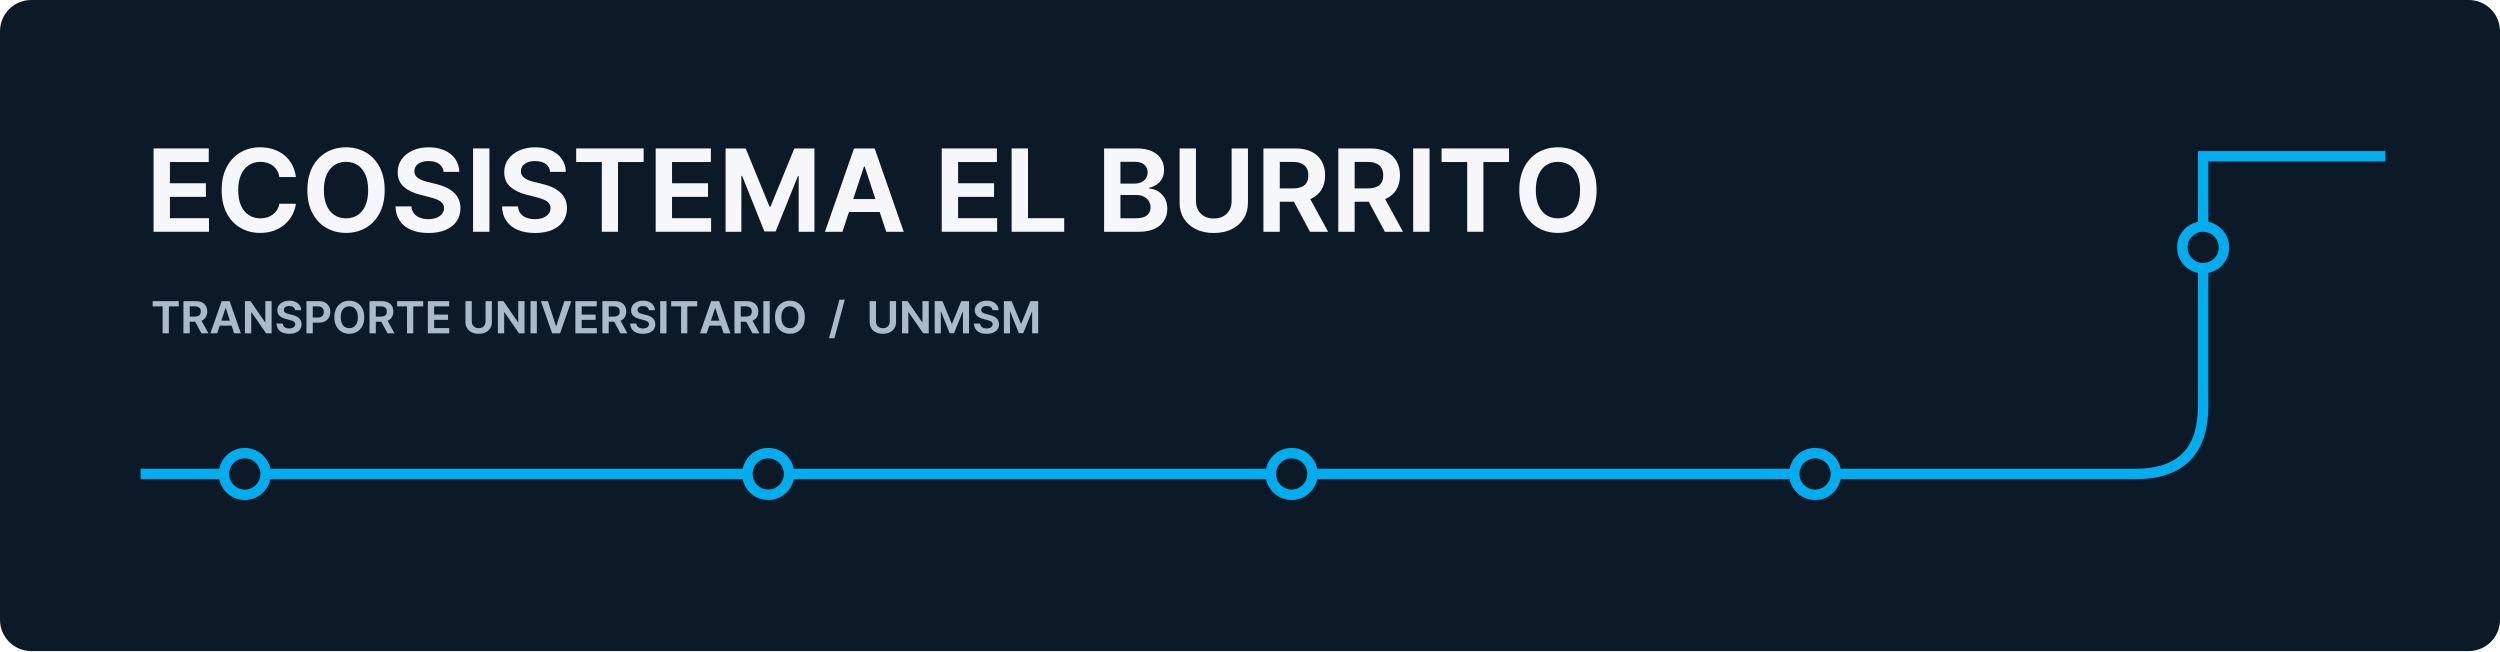
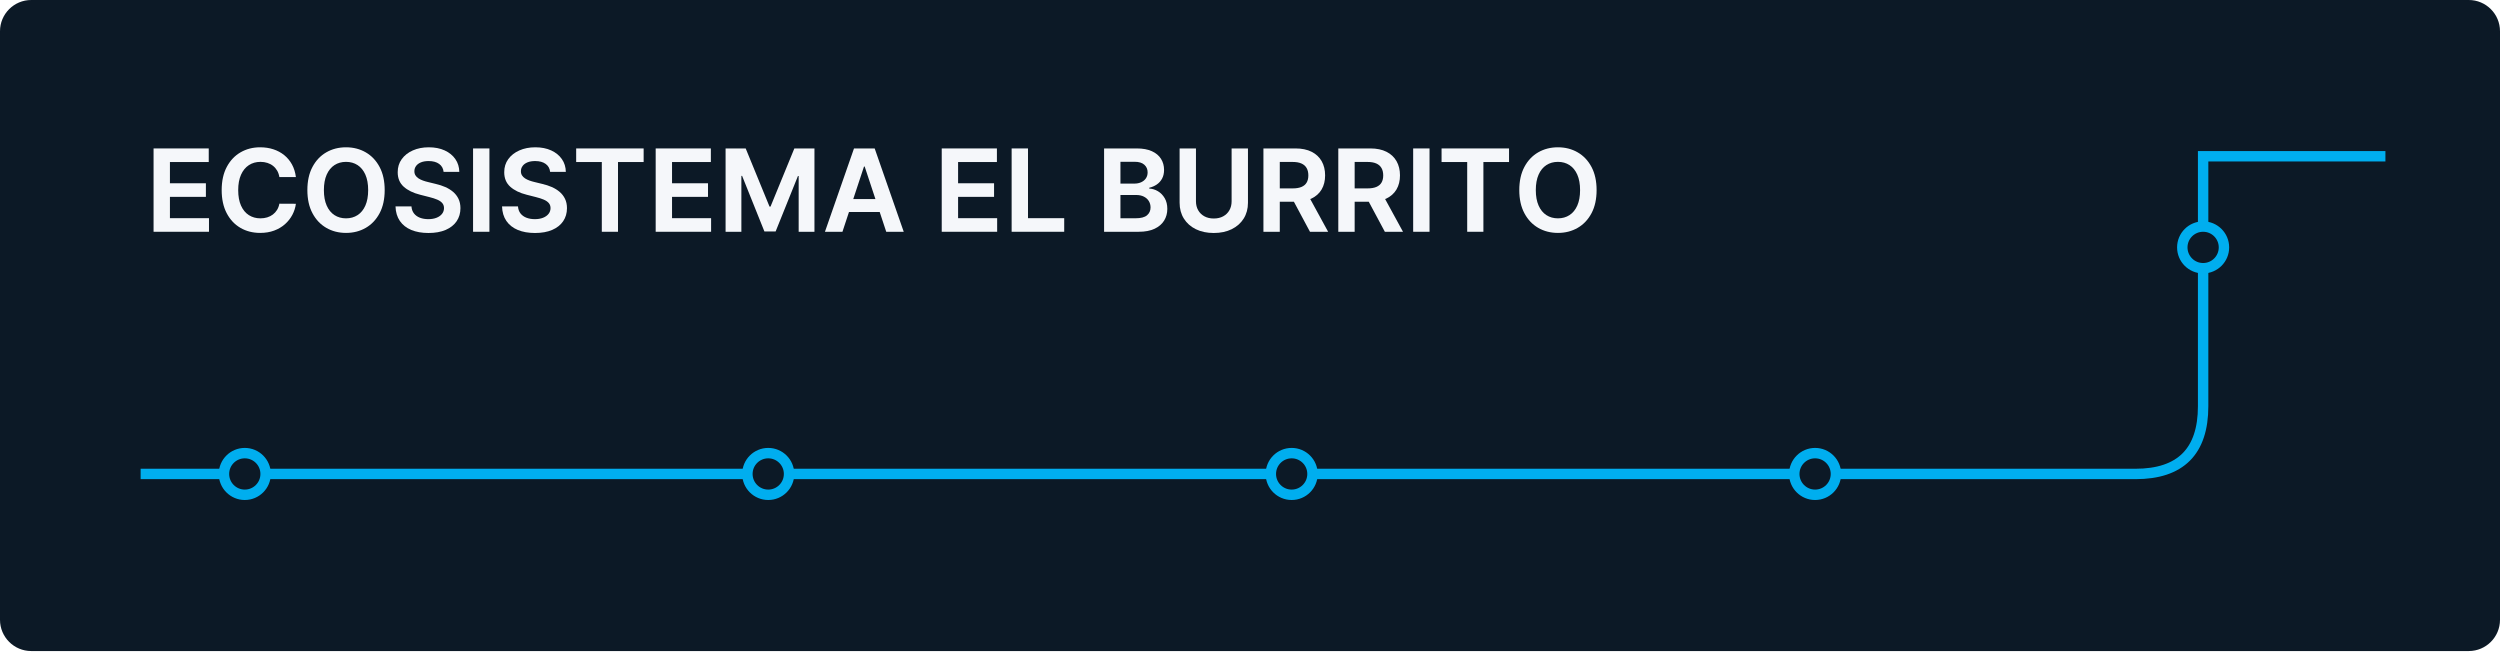
<svg xmlns="http://www.w3.org/2000/svg" viewBox="0 0 960 250" role="img" aria-label="Ecosistema El Burrito · Transporte universitario de la UNMSM">
  <rect width="960" height="250" rx="12" fill="#0C1926" />
  <path d="M54 182H820Q846 182 846 156V60H916" fill="none" stroke="#00AEEF" stroke-width="4" />
  <g fill="#0C1926" stroke="#00AEEF" stroke-width="4">
    <circle cx="94" cy="182" r="8" />
    <circle cx="295" cy="182" r="8" />
    <circle cx="496" cy="182" r="8" />
    <circle cx="697" cy="182" r="8" />
    <circle cx="846" cy="95" r="8" />
  </g>
  <g fill="#F5F7FA" aria-label="ECOSISTEMA EL BURRITO">
    <path d="M58.969 89.0V57.0H80.156V62.219H65.25V70.375H79.062V75.594H65.25V83.781H80.25V89.0Z" />
    <path d="M113.625 68.0H107.281Q107.062 66.617 106.438 65.539Q105.812 64.461 104.859 63.703Q103.906 62.945 102.68 62.551Q101.453 62.156 100.031 62.156Q97.484 62.156 95.555 63.422Q93.625 64.688 92.547 67.109Q91.469 69.531 91.469 73.0Q91.469 76.547 92.555 78.965Q93.641 81.383 95.566 82.613Q97.492 83.844 100.0 83.844Q101.398 83.844 102.609 83.473Q103.82 83.102 104.777 82.379Q105.734 81.656 106.383 80.609Q107.031 79.562 107.281 78.219L113.625 78.25Q113.328 80.492 112.258 82.512Q111.188 84.531 109.426 86.094Q107.664 87.656 105.27 88.547Q102.875 89.438 99.906 89.438Q95.656 89.438 92.316 87.492Q88.977 85.547 87.051 81.867Q85.125 78.188 85.125 73.0Q85.125 67.797 87.07 64.121Q89.016 60.445 92.359 58.504Q95.703 56.562 99.906 56.562Q102.633 56.562 104.973 57.328Q107.312 58.094 109.133 59.562Q110.953 61.031 112.117 63.152Q113.281 65.273 113.625 68.0Z" />
    <path d="M147.719 73.0Q147.719 78.203 145.766 81.879Q143.812 85.555 140.453 87.496Q137.094 89.438 132.875 89.438Q128.641 89.438 125.285 87.488Q121.93 85.539 119.98 81.863Q118.031 78.188 118.031 73.0Q118.031 67.797 119.98 64.121Q121.93 60.445 125.285 58.504Q128.641 56.562 132.875 56.562Q137.094 56.562 140.453 58.504Q143.812 60.445 145.766 64.121Q147.719 67.797 147.719 73.0ZM141.375 73.0Q141.375 69.484 140.305 67.066Q139.234 64.648 137.32 63.402Q135.406 62.156 132.875 62.156Q130.344 62.156 128.43 63.402Q126.516 64.648 125.445 67.066Q124.375 69.484 124.375 73.0Q124.375 76.516 125.445 78.934Q126.516 81.352 128.43 82.598Q130.344 83.844 132.875 83.844Q135.406 83.844 137.32 82.598Q139.234 81.352 140.305 78.934Q141.375 76.516 141.375 73.0Z" />
    <path d="M170.344 66.0Q170.141 64.031 168.621 62.938Q167.102 61.844 164.594 61.844Q162.859 61.844 161.641 62.348Q160.422 62.852 159.777 63.727Q159.133 64.602 159.125 65.719Q159.109 66.648 159.539 67.336Q159.969 68.023 160.719 68.508Q161.469 68.992 162.414 69.332Q163.359 69.672 164.375 69.906L167.312 70.625Q169.266 71.07 170.98 71.82Q172.695 72.57 174.004 73.688Q175.312 74.805 176.059 76.352Q176.805 77.898 176.812 79.938Q176.805 82.812 175.348 84.953Q173.891 87.094 171.148 88.281Q168.406 89.469 164.531 89.469Q160.727 89.469 157.922 88.297Q155.117 87.125 153.547 84.848Q151.977 82.57 151.875 79.25H158.0Q158.117 80.891 158.98 81.98Q159.844 83.07 161.266 83.613Q162.688 84.156 164.469 84.156Q166.273 84.156 167.625 83.621Q168.977 83.086 169.734 82.129Q170.492 81.172 170.5 79.906Q170.492 78.742 169.816 77.965Q169.141 77.188 167.891 76.652Q166.641 76.117 164.906 75.688L161.344 74.781Q157.344 73.781 155.027 71.699Q152.711 69.617 152.719 66.125Q152.711 63.258 154.266 61.109Q155.82 58.961 158.523 57.762Q161.227 56.562 164.656 56.562Q168.141 56.562 170.758 57.762Q173.375 58.961 174.852 61.09Q176.328 63.219 176.375 66.0Z" />
    <path d="M187.938 57.0V89.0H181.656V57.0Z" />
    <path d="M211.25 66.0Q211.047 64.031 209.527 62.938Q208.008 61.844 205.5 61.844Q203.766 61.844 202.547 62.348Q201.328 62.852 200.684 63.727Q200.039 64.602 200.031 65.719Q200.016 66.648 200.445 67.336Q200.875 68.023 201.625 68.508Q202.375 68.992 203.32 69.332Q204.266 69.672 205.281 69.906L208.219 70.625Q210.172 71.07 211.887 71.82Q213.602 72.57 214.91 73.688Q216.219 74.805 216.965 76.352Q217.711 77.898 217.719 79.938Q217.711 82.812 216.254 84.953Q214.797 87.094 212.055 88.281Q209.312 89.469 205.438 89.469Q201.633 89.469 198.828 88.297Q196.023 87.125 194.453 84.848Q192.883 82.57 192.781 79.25H198.906Q199.023 80.891 199.887 81.98Q200.75 83.07 202.172 83.613Q203.594 84.156 205.375 84.156Q207.18 84.156 208.531 83.621Q209.883 83.086 210.641 82.129Q211.398 81.172 211.406 79.906Q211.398 78.742 210.723 77.965Q210.047 77.188 208.797 76.652Q207.547 76.117 205.812 75.688L202.25 74.781Q198.25 73.781 195.934 71.699Q193.617 69.617 193.625 66.125Q193.617 63.258 195.172 61.109Q196.727 58.961 199.43 57.762Q202.133 56.562 205.562 56.562Q209.047 56.562 211.664 57.762Q214.281 58.961 215.758 61.09Q217.234 63.219 217.281 66.0Z" />
    <path d="M221.25 62.219V57.0H247.156V62.219H237.312V89.0H231.094V62.219Z" />
    <path d="M251.781 89.0V57.0H272.969V62.219H258.062V70.375H271.875V75.594H258.062V83.781H273.062V89.0Z" />
    <path d="M278.625 57.0H286.344L295.5 79.344H295.875L305.031 57.0H312.75V89.0H306.688V67.594H306.406L297.844 88.875H293.531L284.969 67.531H284.688V89.0H278.625Z" />
    <path d="M323.5 89.0H316.781L327.938 57.0H335.875L347.031 89.0H340.312L332.031 63.938H331.781ZM323.375 76.438H340.375V81.406H323.375Z" />
    <path d="M361.625 89.0V57.0H382.812V62.219H367.906V70.375H381.719V75.594H367.906V83.781H382.906V89.0Z" />
    <path d="M388.469 89.0V57.0H394.75V83.781H408.656V89.0Z" />
    <path d="M423.969 89.0V57.0H436.5Q440.0 57.0 442.332 58.066Q444.664 59.133 445.832 60.996Q447.0 62.859 447.0 65.25Q447.0 67.164 446.25 68.562Q445.5 69.961 444.215 70.84Q442.93 71.719 441.312 72.094V72.406Q443.078 72.492 444.664 73.441Q446.25 74.391 447.25 76.105Q448.25 77.82 448.25 80.219Q448.25 82.734 447.02 84.719Q445.789 86.703 443.352 87.852Q440.914 89.0 437.281 89.0ZM430.25 83.812H436.125Q439.117 83.812 440.465 82.664Q441.812 81.516 441.812 79.656Q441.812 78.281 441.141 77.199Q440.469 76.117 439.23 75.496Q437.992 74.875 436.281 74.875H430.25ZM430.25 70.5H435.625Q437.07 70.5 438.215 69.977Q439.359 69.453 440.023 68.488Q440.688 67.523 440.688 66.188Q440.688 64.391 439.422 63.258Q438.156 62.125 435.75 62.125H430.25Z" />
    <path d="M472.938 57.0H479.219V77.844Q479.219 81.312 477.578 83.93Q475.938 86.547 472.984 88.008Q470.031 89.469 466.094 89.469Q462.141 89.469 459.188 88.008Q456.234 86.547 454.602 83.93Q452.969 81.312 452.969 77.844V57.0H459.25V77.312Q459.25 79.227 460.094 80.719Q460.938 82.211 462.477 83.059Q464.016 83.906 466.094 83.906Q468.18 83.906 469.719 83.059Q471.258 82.211 472.098 80.719Q472.938 79.227 472.938 77.312Z" />
    <path d="M485.156 89.0V57.0H497.469Q501.125 57.0 503.664 58.285Q506.203 59.57 507.523 61.898Q508.844 64.227 508.844 67.344Q508.844 70.477 507.504 72.75Q506.164 75.023 503.598 76.246Q501.031 77.469 497.344 77.469H488.844V72.344H496.406Q498.453 72.344 499.781 71.777Q501.109 71.211 501.758 70.098Q502.406 68.984 502.406 67.344Q502.406 65.695 501.754 64.543Q501.102 63.391 499.77 62.789Q498.438 62.188 496.375 62.188H491.438V89.0ZM502.062 74.469 510.0 89.0H503.031L495.25 74.469Z" />
    <path d="M513.906 89.0V57.0H526.219Q529.875 57.0 532.414 58.285Q534.953 59.57 536.273 61.898Q537.594 64.227 537.594 67.344Q537.594 70.477 536.254 72.75Q534.914 75.023 532.348 76.246Q529.781 77.469 526.094 77.469H517.594V72.344H525.156Q527.203 72.344 528.531 71.777Q529.859 71.211 530.508 70.098Q531.156 68.984 531.156 67.344Q531.156 65.695 530.504 64.543Q529.852 63.391 528.52 62.789Q527.188 62.188 525.125 62.188H520.188V89.0ZM530.812 74.469 538.75 89.0H531.781L524.0 74.469Z" />
    <path d="M548.938 57.0V89.0H542.656V57.0Z" />
    <path d="M553.562 62.219V57.0H579.469V62.219H569.625V89.0H563.406V62.219Z" />
    <path d="M613.094 73.0Q613.094 78.203 611.141 81.879Q609.188 85.555 605.828 87.496Q602.469 89.438 598.25 89.438Q594.016 89.438 590.66 87.488Q587.305 85.539 585.355 81.863Q583.406 78.188 583.406 73.0Q583.406 67.797 585.355 64.121Q587.305 60.445 590.66 58.504Q594.016 56.562 598.25 56.562Q602.469 56.562 605.828 58.504Q609.188 60.445 611.141 64.121Q613.094 67.797 613.094 73.0ZM606.75 73.0Q606.75 69.484 605.68 67.066Q604.609 64.648 602.695 63.402Q600.781 62.156 598.25 62.156Q595.719 62.156 593.805 63.402Q591.891 64.648 590.82 67.066Q589.75 69.484 589.75 73.0Q589.75 76.516 590.82 78.934Q591.891 81.352 593.805 82.598Q595.719 83.844 598.25 83.844Q600.781 83.844 602.695 82.598Q604.609 81.352 605.68 78.934Q606.75 76.516 606.75 73.0Z" />
  </g>
-   <g fill="#AABAC8" aria-label="TRANSPORTE UNIVERSITARIO  /  UNMSM">
-     <path d="M58.64 117.653V115.636H68.649V117.653H64.846V128.0H62.443V117.653Z" />
-     <path d="M70.436 128.0V115.636H75.193Q76.606 115.636 77.587 116.133Q78.568 116.629 79.078 117.529Q79.588 118.428 79.588 119.633Q79.588 120.843 79.07 121.722Q78.553 122.6 77.561 123.072Q76.57 123.545 75.145 123.545H71.861V121.565H74.783Q75.574 121.565 76.087 121.346Q76.6 121.127 76.85 120.697Q77.101 120.267 77.101 119.633Q77.101 118.996 76.849 118.551Q76.597 118.105 76.082 117.873Q75.567 117.641 74.771 117.641H72.863V128.0ZM76.968 122.386 80.035 128.0H77.342L74.336 122.386Z" />
-     <path d="M83.403 128.0H80.808L85.118 115.636H88.185L92.495 128.0H89.899L86.7 118.317H86.603ZM83.355 123.146H89.923V125.066H83.355Z" />
-     <path d="M104.303 115.636V128.0H102.178L96.576 119.898H96.479V128.0H94.053V115.636H96.202L101.78 123.738H101.888V115.636Z" />
-     <path d="M113.31 119.114Q113.232 118.353 112.645 117.93Q112.058 117.508 111.089 117.508Q110.419 117.508 109.948 117.703Q109.477 117.897 109.228 118.235Q108.979 118.573 108.976 119.005Q108.97 119.364 109.136 119.63Q109.302 119.895 109.592 120.083Q109.881 120.27 110.247 120.401Q110.612 120.532 111.004 120.623L112.139 120.901Q112.894 121.073 113.556 121.362Q114.219 121.652 114.725 122.084Q115.23 122.515 115.518 123.113Q115.807 123.711 115.81 124.499Q115.807 125.609 115.244 126.436Q114.681 127.263 113.621 127.722Q112.562 128.181 111.065 128.181Q109.595 128.181 108.511 127.728Q107.427 127.276 106.821 126.396Q106.214 125.516 106.175 124.233H108.541Q108.586 124.867 108.92 125.288Q109.254 125.709 109.803 125.919Q110.352 126.129 111.04 126.129Q111.738 126.129 112.26 125.922Q112.782 125.715 113.075 125.345Q113.368 124.975 113.371 124.487Q113.368 124.037 113.107 123.736Q112.846 123.436 112.363 123.229Q111.88 123.023 111.21 122.857L109.833 122.506Q108.288 122.12 107.393 121.316Q106.498 120.511 106.501 119.162Q106.498 118.054 107.098 117.224Q107.699 116.394 108.743 115.931Q109.788 115.467 111.113 115.467Q112.459 115.467 113.47 115.931Q114.482 116.394 115.052 117.217Q115.623 118.039 115.641 119.114Z" />
-     <path d="M117.681 128.0V115.636H122.438Q123.854 115.636 124.833 116.169Q125.813 116.702 126.323 117.638Q126.833 118.573 126.833 119.778Q126.833 120.988 126.317 121.921Q125.801 122.854 124.809 123.38Q123.818 123.907 122.39 123.907H119.299V121.939H122.028Q122.822 121.939 123.333 121.663Q123.845 121.387 124.095 120.899Q124.346 120.412 124.346 119.778Q124.346 119.141 124.095 118.659Q123.845 118.178 123.33 117.909Q122.816 117.641 122.016 117.641H120.108V128.0Z" />
-     <path d="M139.861 121.818Q139.861 123.828 139.106 125.249Q138.352 126.669 137.054 127.419Q135.756 128.169 134.126 128.169Q132.49 128.169 131.193 127.416Q129.897 126.663 129.144 125.243Q128.391 123.822 128.391 121.818Q128.391 119.808 129.144 118.388Q129.897 116.968 131.193 116.217Q132.49 115.467 134.126 115.467Q135.756 115.467 137.054 116.217Q138.352 116.968 139.106 118.388Q139.861 119.808 139.861 121.818ZM137.41 121.818Q137.41 120.46 136.996 119.526Q136.583 118.591 135.843 118.11Q135.104 117.629 134.126 117.629Q133.148 117.629 132.408 118.11Q131.669 118.591 131.255 119.526Q130.842 120.46 130.842 121.818Q130.842 123.176 131.255 124.111Q131.669 125.045 132.408 125.526Q133.148 126.008 134.126 126.008Q135.104 126.008 135.843 125.526Q136.583 125.045 136.996 124.111Q137.41 123.176 137.41 121.818Z" />
-     <path d="M141.889 128.0V115.636H146.646Q148.059 115.636 149.04 116.133Q150.021 116.629 150.531 117.529Q151.041 118.428 151.041 119.633Q151.041 120.843 150.524 121.722Q150.006 122.6 149.014 123.072Q148.023 123.545 146.598 123.545H143.314V121.565H146.236Q147.027 121.565 147.54 121.346Q148.053 121.127 148.303 120.697Q148.554 120.267 148.554 119.633Q148.554 118.996 148.302 118.551Q148.05 118.105 147.535 117.873Q147.021 117.641 146.224 117.641H144.316V128.0ZM148.421 122.386 151.488 128.0H148.795L145.789 122.386Z" />
-     <path d="M152.49 117.653V115.636H162.499V117.653H158.696V128.0H156.293V117.653Z" />
-     <path d="M164.286 128.0V115.636H172.472V117.653H166.713V120.804H172.05V122.82H166.713V125.984H172.509V128.0Z" />
-     <path d="M186.454 115.636H188.881V123.69Q188.881 125.03 188.247 126.041Q187.613 127.052 186.472 127.617Q185.331 128.181 183.81 128.181Q182.282 128.181 181.141 127.617Q180 127.052 179.369 126.041Q178.739 125.03 178.739 123.69V115.636H181.165V123.484Q181.165 124.224 181.491 124.8Q181.817 125.377 182.412 125.704Q183.007 126.032 183.81 126.032Q184.616 126.032 185.21 125.704Q185.805 125.377 186.129 124.8Q186.454 124.224 186.454 123.484Z" />
-     <path d="M201.425 115.636V128.0H199.3L193.698 119.898H193.602V128.0H191.175V115.636H193.324L198.902 123.738H199.011V115.636Z" />
-     <path d="M206.146 115.636V128.0H203.719V115.636Z" />
-     <path d="M210.384 115.636 213.487 125.199H213.608L216.711 115.636H219.391L215.081 128.0H212.014L207.704 115.636Z" />
-     <path d="M220.949 128.0V115.636H229.135V117.653H223.376V120.804H228.712V122.82H223.376V125.984H229.171V128.0Z" />
-     <path d="M231.32 128.0V115.636H236.077Q237.49 115.636 238.471 116.133Q239.452 116.629 239.962 117.529Q240.472 118.428 240.472 119.633Q240.472 120.843 239.955 121.722Q239.437 122.6 238.445 123.072Q237.454 123.545 236.029 123.545H232.745V121.565H235.667Q236.458 121.565 236.971 121.346Q237.484 121.127 237.735 120.697Q237.985 120.267 237.985 119.633Q237.985 118.996 237.733 118.551Q237.481 118.105 236.966 117.873Q236.452 117.641 235.655 117.641H233.747V128.0ZM237.852 122.386 240.919 128.0H238.227L235.22 122.386Z" />
-     <path d="M249.141 119.114Q249.063 118.353 248.476 117.93Q247.889 117.508 246.92 117.508Q246.25 117.508 245.779 117.703Q245.308 117.897 245.059 118.235Q244.81 118.573 244.807 119.005Q244.801 119.364 244.967 119.63Q245.133 119.895 245.423 120.083Q245.712 120.27 246.078 120.401Q246.443 120.532 246.835 120.623L247.97 120.901Q248.725 121.073 249.387 121.362Q250.05 121.652 250.555 122.084Q251.061 122.515 251.349 123.113Q251.638 123.711 251.641 124.499Q251.638 125.609 251.075 126.436Q250.512 127.263 249.452 127.722Q248.393 128.181 246.896 128.181Q245.426 128.181 244.342 127.728Q243.258 127.276 242.652 126.396Q242.045 125.516 242.006 124.233H244.372Q244.417 124.867 244.751 125.288Q245.085 125.709 245.634 125.919Q246.183 126.129 246.871 126.129Q247.569 126.129 248.091 125.922Q248.613 125.715 248.906 125.345Q249.199 124.975 249.202 124.487Q249.199 124.037 248.938 123.736Q248.676 123.436 248.194 123.229Q247.711 123.023 247.04 122.857L245.664 122.506Q244.119 122.12 243.224 121.316Q242.329 120.511 242.332 119.162Q242.329 118.054 242.929 117.224Q243.53 116.394 244.574 115.931Q245.619 115.467 246.944 115.467Q248.29 115.467 249.301 115.931Q250.312 116.394 250.883 117.217Q251.453 118.039 251.472 119.114Z" />
-     <path d="M255.939 115.636V128.0H253.512V115.636Z" />
-     <path d="M257.726 117.653V115.636H267.735V117.653H263.932V128.0H261.529V117.653Z" />
-     <path d="M271.381 128.0H268.786L273.096 115.636H276.163L280.473 128.0H277.877L274.678 118.317H274.581ZM271.333 123.146H277.901V125.066H271.333Z" />
-     <path d="M282.031 128.0V115.636H286.788Q288.2 115.636 289.181 116.133Q290.162 116.629 290.672 117.529Q291.183 118.428 291.183 119.633Q291.183 120.843 290.665 121.722Q290.147 122.6 289.156 123.072Q288.164 123.545 286.739 123.545H283.455V121.565H286.377Q287.168 121.565 287.681 121.346Q288.194 121.127 288.445 120.697Q288.695 120.267 288.695 119.633Q288.695 118.996 288.443 118.551Q288.191 118.105 287.677 117.873Q287.162 117.641 286.365 117.641H284.457V128.0ZM288.562 122.386 291.629 128.0H288.937L285.93 122.386Z" />
-     <path d="M295.565 115.636V128.0H293.138V115.636Z" />
-     <path d="M309.064 121.818Q309.064 123.828 308.309 125.249Q307.555 126.669 306.257 127.419Q304.959 128.169 303.329 128.169Q301.693 128.169 300.396 127.416Q299.1 126.663 298.347 125.243Q297.594 123.822 297.594 121.818Q297.594 119.808 298.347 118.388Q299.1 116.968 300.396 116.217Q301.693 115.467 303.329 115.467Q304.959 115.467 306.257 116.217Q307.555 116.968 308.309 118.388Q309.064 119.808 309.064 121.818ZM306.613 121.818Q306.613 120.46 306.199 119.526Q305.786 118.591 305.046 118.11Q304.307 117.629 303.329 117.629Q302.351 117.629 301.611 118.11Q300.872 118.591 300.458 119.526Q300.045 120.46 300.045 121.818Q300.045 123.176 300.458 124.111Q300.872 125.045 301.611 125.526Q302.351 126.008 303.329 126.008Q304.307 126.008 305.046 125.526Q305.786 125.045 306.199 124.111Q306.613 123.176 306.613 121.818Z" />
-     <path d="M324.398 115.057 320.413 129.859H318.349L322.333 115.057Z" />
-     <path d="M341.663 115.636H344.09V123.69Q344.09 125.03 343.456 126.041Q342.822 127.052 341.681 127.617Q340.54 128.181 339.019 128.181Q337.492 128.181 336.351 127.617Q335.21 127.052 334.579 126.041Q333.948 125.03 333.948 123.69V115.636H336.375V123.484Q336.375 124.224 336.701 124.8Q337.027 125.377 337.622 125.704Q338.216 126.032 339.019 126.032Q339.825 126.032 340.42 125.704Q341.014 125.377 341.339 124.8Q341.663 124.224 341.663 123.484Z" />
-     <path d="M356.635 115.636V128.0H354.51L348.908 119.898H348.811V128.0H346.384V115.636H348.533L354.112 123.738H354.22V115.636Z" />
-     <path d="M358.929 115.636H361.911L365.449 124.269H365.594L369.131 115.636H372.114V128.0H369.771V119.729H369.663L366.354 127.952H364.688L361.38 119.705H361.271V128.0H358.929Z" />
-     <path d="M381.121 119.114Q381.042 118.353 380.455 117.93Q379.868 117.508 378.899 117.508Q378.229 117.508 377.758 117.703Q377.287 117.897 377.038 118.235Q376.789 118.573 376.786 119.005Q376.78 119.364 376.946 119.63Q377.112 119.895 377.402 120.083Q377.692 120.27 378.057 120.401Q378.422 120.532 378.815 120.623L379.95 120.901Q380.704 121.073 381.367 121.362Q382.029 121.652 382.535 122.084Q383.04 122.515 383.329 123.113Q383.617 123.711 383.62 124.499Q383.617 125.609 383.054 126.436Q382.491 127.263 381.432 127.722Q380.372 128.181 378.875 128.181Q377.405 128.181 376.321 127.728Q375.238 127.276 374.631 126.396Q374.024 125.516 373.985 124.233H376.352Q376.397 124.867 376.73 125.288Q377.064 125.709 377.613 125.919Q378.163 126.129 378.851 126.129Q379.548 126.129 380.07 125.922Q380.593 125.715 380.885 125.345Q381.178 124.975 381.181 124.487Q381.178 124.037 380.917 123.736Q380.656 123.436 380.173 123.229Q379.69 123.023 379.02 122.857L377.643 122.506Q376.098 122.12 375.203 121.316Q374.308 120.511 374.311 119.162Q374.308 118.054 374.909 117.224Q375.509 116.394 376.554 115.931Q377.598 115.467 378.923 115.467Q380.27 115.467 381.281 115.931Q382.292 116.394 382.862 117.217Q383.433 118.039 383.451 119.114Z" />
-     <path d="M385.491 115.636H388.474L392.011 124.269H392.156L395.694 115.636H398.676V128.0H396.334V119.729H396.225L392.917 127.952H391.251L387.942 119.705H387.834V128.0H385.491Z" />
-   </g>
</svg>
